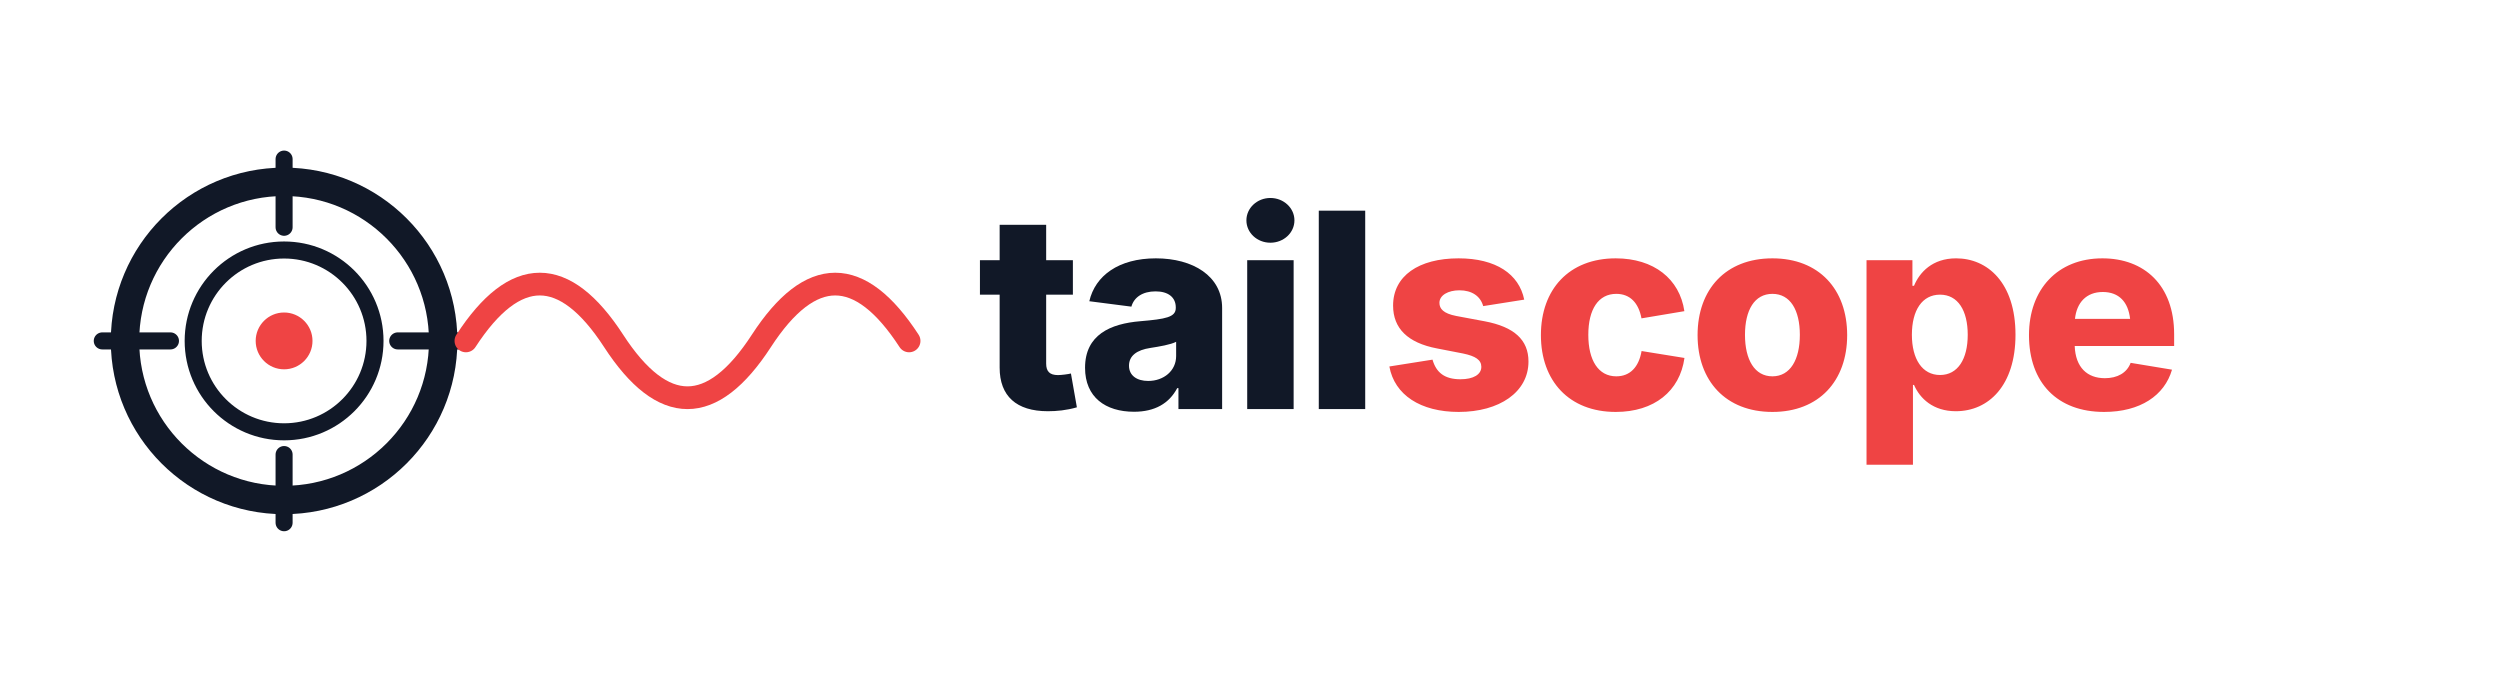
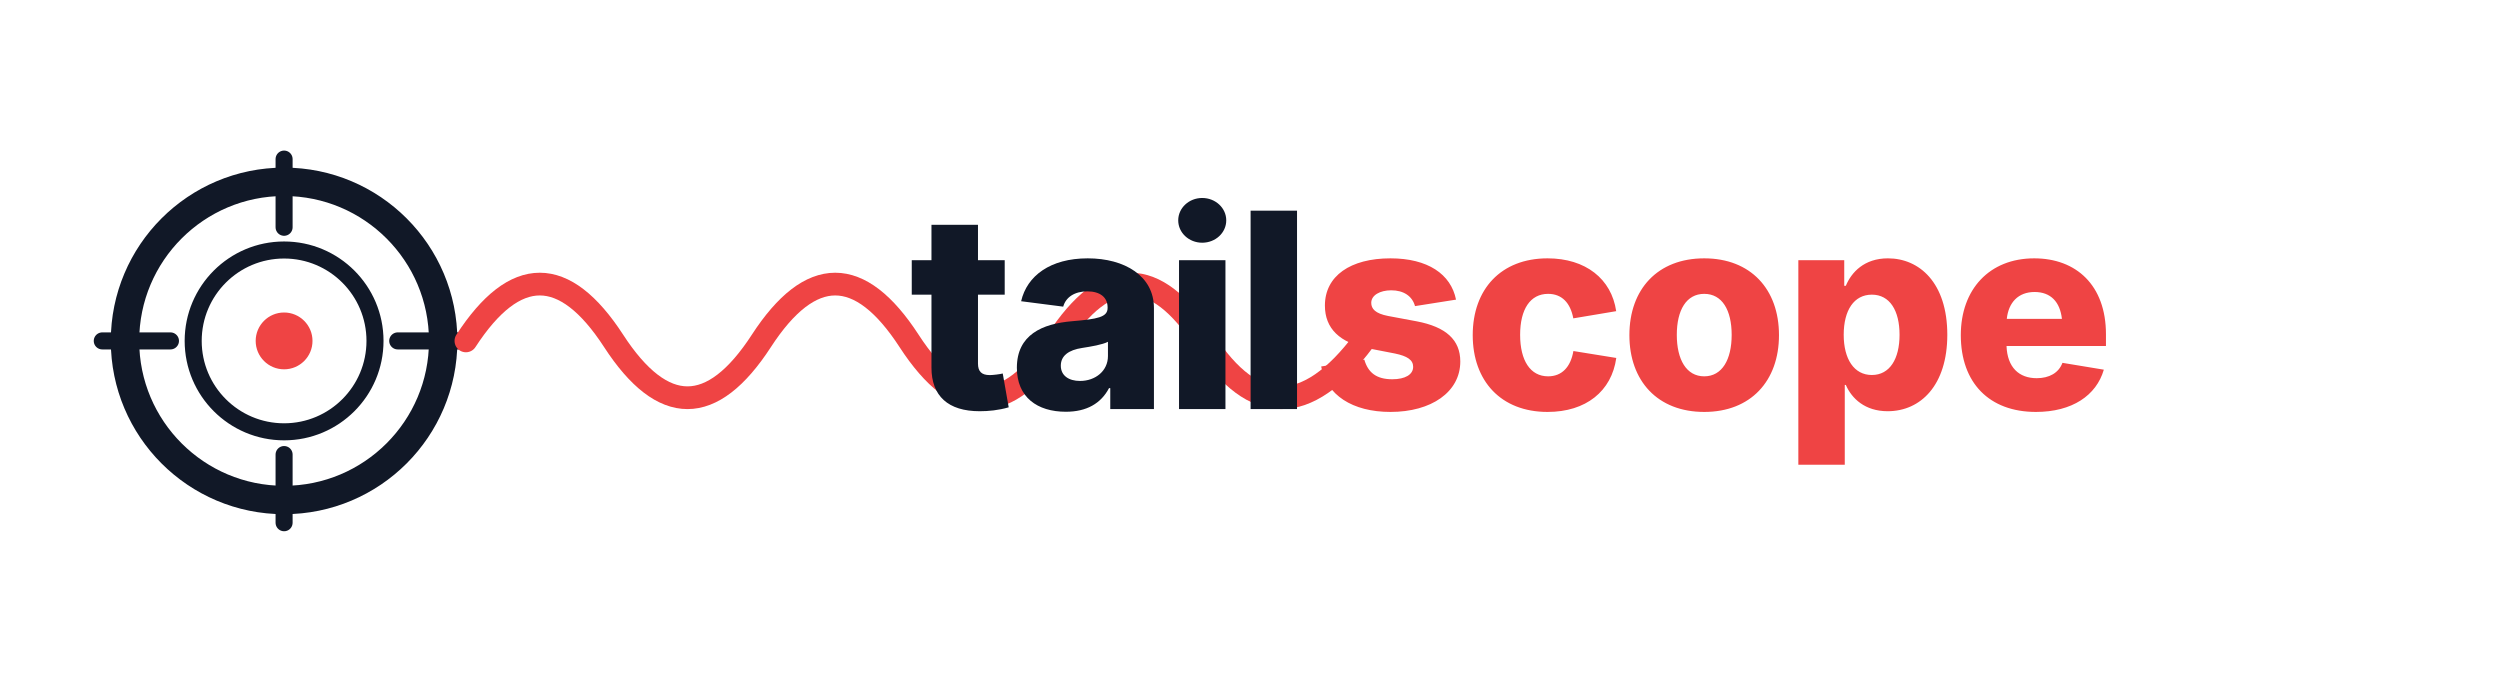
<svg xmlns="http://www.w3.org/2000/svg" viewBox="0 0 440 120" fill="none">
  <circle cx="50" cy="60" r="28" stroke="#111827" stroke-width="5" fill="none" />
  <circle cx="50" cy="60" r="16" stroke="#111827" stroke-width="3" fill="none" />
  <circle cx="50" cy="60" r="5" fill="#EF4444" />
  <line x1="50" y1="28" x2="50" y2="40" stroke="#111827" stroke-width="3" stroke-linecap="round" />
  <line x1="50" y1="80" x2="50" y2="92" stroke="#111827" stroke-width="3" stroke-linecap="round" />
  <line x1="18" y1="60" x2="30" y2="60" stroke="#111827" stroke-width="3" stroke-linecap="round" />
  <line x1="70" y1="60" x2="82" y2="60" stroke="#111827" stroke-width="3" stroke-linecap="round" />
-   <path d="M82 60 Q95 40 108 60 Q121 80 134 60 Q147 40 160 60" stroke="#EF4444" stroke-width="4" fill="none" stroke-linecap="round" />
-   <text x="172" y="72" font-family="system-ui, -apple-system, sans-serif" font-size="48" font-weight="800" fill="#111827" letter-spacing="-1">tail<tspan fill="#EF4444">scope</tspan>
+   <path d="M82 60 Q95 40 108 60 Q121 80 134 60 Q147 40 160 60 Q173 80 186 60 Q199 40 212 60 Q225 80 240 60" stroke="#EF4444" stroke-width="4" fill="none" stroke-linecap="round" />
+   <text x="160" y="72" font-family="system-ui, -apple-system, sans-serif" font-size="48" font-weight="800" fill="#111827" letter-spacing="-1">tail<tspan fill="#EF4444">scope</tspan>
  </text>
</svg>
